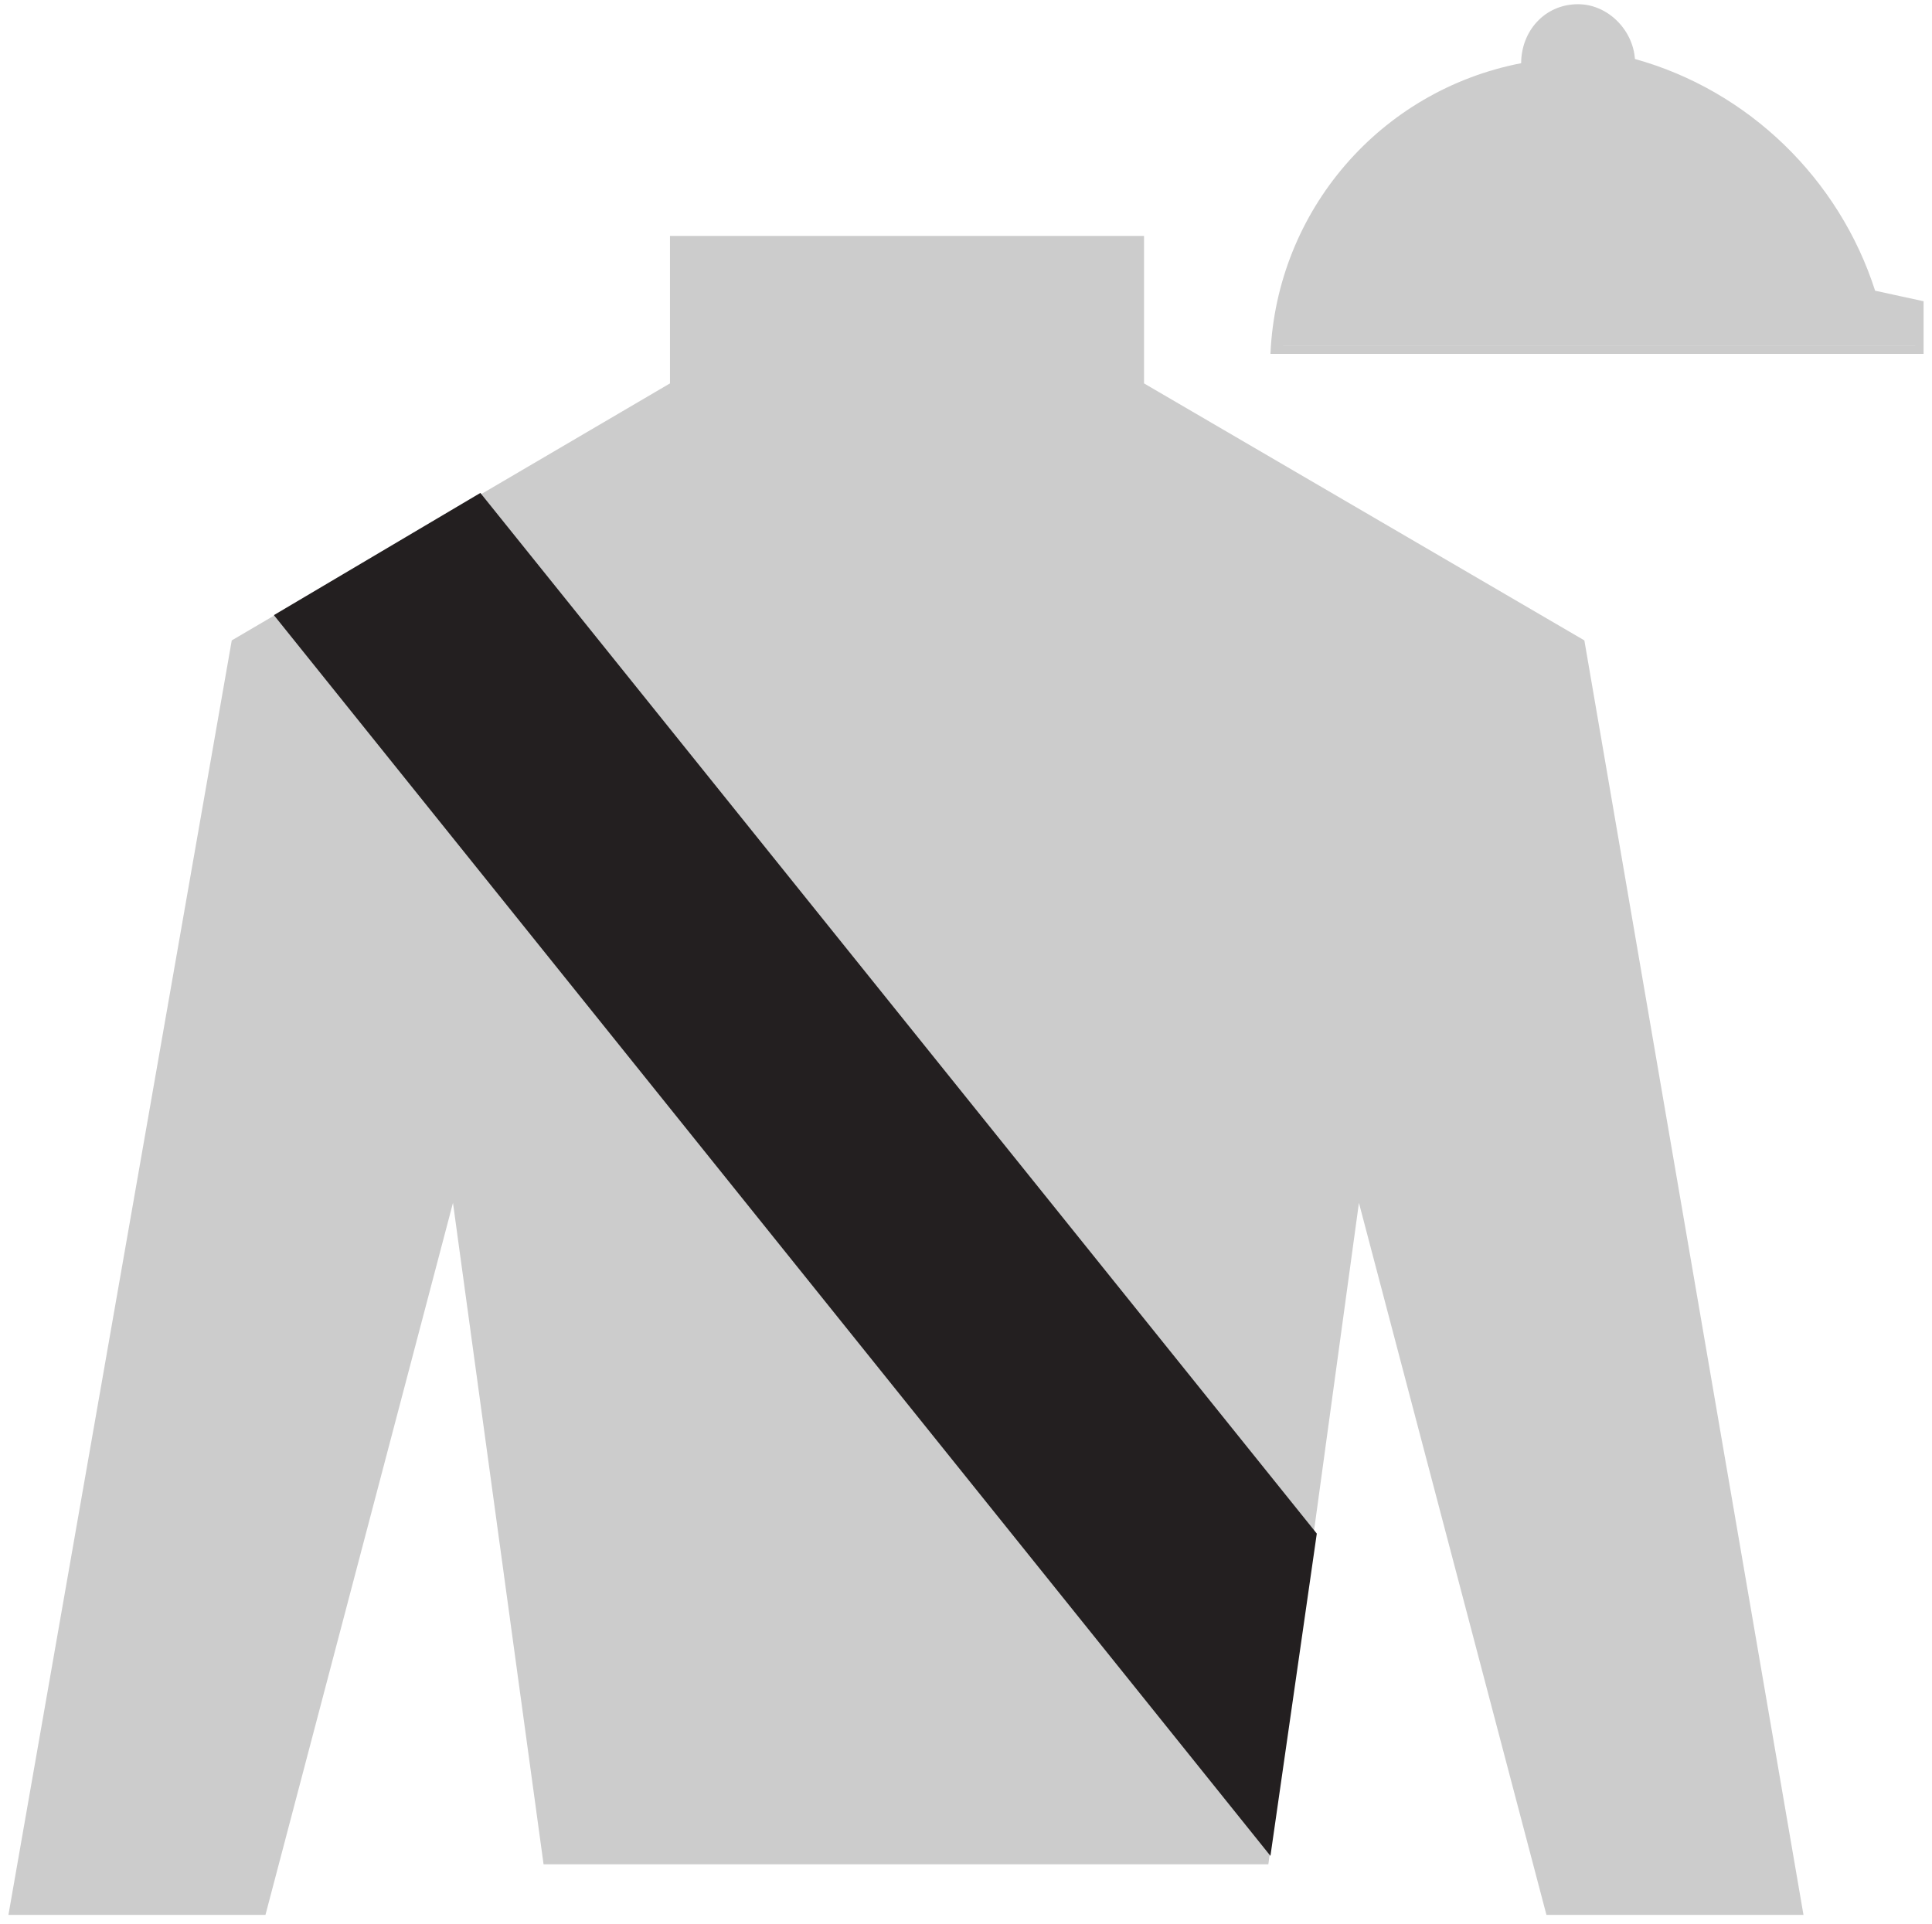
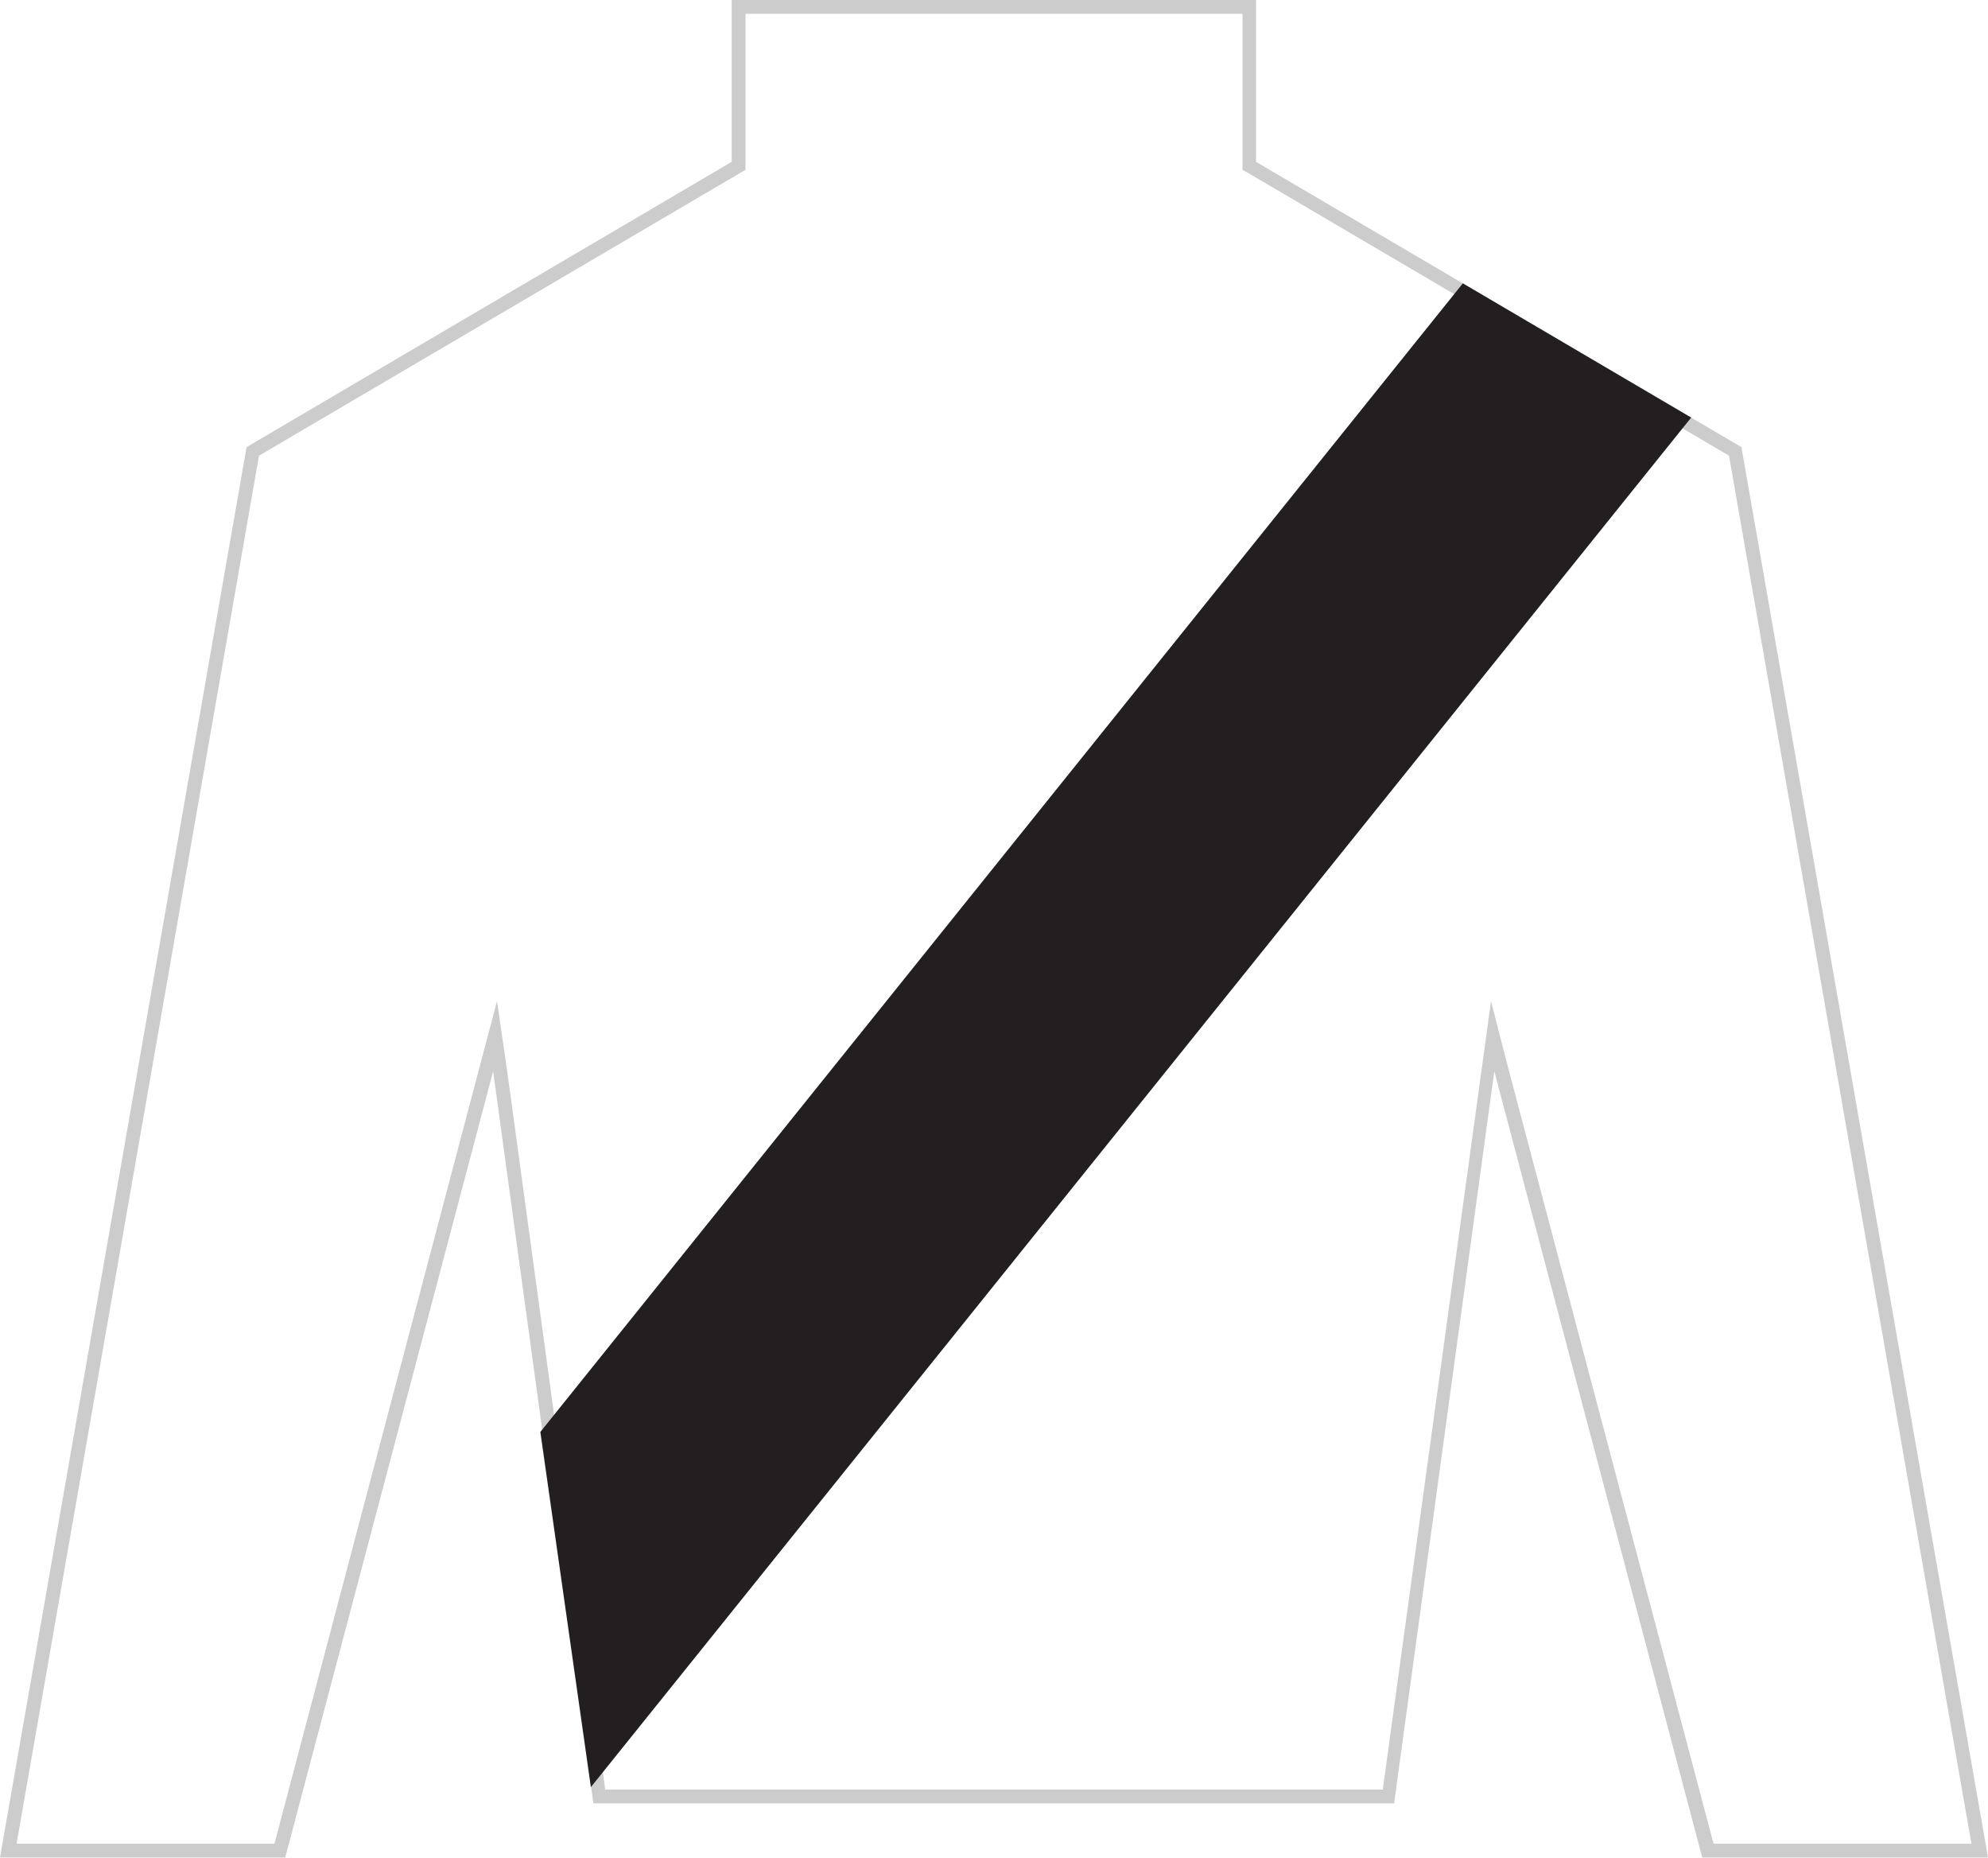
- <svg xmlns="http://www.w3.org/2000/svg" version="1.1" id="Layer_1" x="0px" y="0px" viewBox="0 0 91.7 91.3" style="enable-background:new 0 0 91.7 91.3;" xml:space="preserve">
-   <style type="text/css">
- 	.st0{fill:#CCCCCC;}
- 	.st1{fill:#231F20;}
- </style>
+ <svg xmlns="http://www.w3.org/2000/svg" viewBox="0 0 72 67.26">
+   <defs>
+     <style>.cls-1{fill:#ccc;}.cls-2{fill:#231f20;}</style>
+   </defs>
  <g id="background">
-     <g>
-       <polygon class="st0" points="73.7,90.7 64.5,55.9 60.1,88.4 26.1,88.4 21.6,55.9 12.4,90.7 0.7,90.7 11.2,30.5 32.1,18.3     32.1,11.5 54.1,11.5 54.1,18.3 74.9,30.5 85.5,90.7   " />
-       <path class="st0" d="M53.8,11.7v6.5v0.3l0.2,0.1l20.7,12.1l10.4,59.7H73.9l-8.8-33.4l-0.6-2.4l-0.3,2.5l-4.2,31H26.3l-4.2-31    l-0.3-2.5l-0.6,2.4l-8.8,33.4H1l10.4-59.7l20.7-12.1l0.2-0.1v-0.3v-6.5H53.8 M54.3,11.2H31.8v7L11,30.4L0.4,90.9h12.2l8.9-33.8    l4.3,31.4h34.4l4.3-31.4l8.9,33.8h12.2L75.2,30.4L54.3,18.2V11.2L54.3,11.2z" />
-     </g>
-     <g>
-       <path class="st0" d="M60.6,16.6C61,10,65.8,4.5,72.2,3.2l0.2,0l0-0.2c0-0.7,0.2-1.3,0.7-1.8c0.4-0.5,1.1-0.7,1.7-0.8c0,0,0,0,0,0    c1.4,0,2.5,1,2.5,2.4l0,0.2l0.2,0c5.3,1.5,9.5,5.6,11.2,10.8l0,0.1l2.3,0.4v2.1H60.6z" />
-       <path class="st0" d="M74.9,0.7c1.2,0,2.2,0.9,2.2,2.1l0,0.4l0.4,0.1c5.3,1.5,9.4,5.5,11.1,10.7l0.1,0.3l0.3,0.1l1.9,0.4v1.6H60.9    C61.4,10,66,4.7,72.3,3.5l0.4-0.1l0-0.4c0-0.6,0.2-1.1,0.6-1.6C73.7,1,74.2,0.7,74.9,0.7L74.9,0.7 M74.9,0.2    C74.9,0.2,74.8,0.2,74.9,0.2c-1.6,0-2.7,1.3-2.7,2.8c-6.7,1.3-11.6,7-11.9,13.8h31v-2.5L89,13.8c-1.7-5.3-6-9.5-11.4-11    C77.5,1.4,76.3,0.2,74.9,0.2L74.9,0.2z" />
-     </g>
+     <path class="cls-1" d="M45,.5V6.15l.25.14L62.62,16.5,71.4,66.76H62.06L54.62,38.66,54,36.25l-.34,2.48L50.08,64.8H21.92L18.36,38.72,18,36.25l-.64,2.42L9.94,66.76H.6L9.38,16.5,26.76,6.29,27,6.15V.5H45m.5-.5h-19V5.86L8.93,16.19,0,67.26H10.33l7.53-28.47L21.49,65.3h29l3.63-26.51,7.53,28.47H72L63.07,16.19,45.49,5.86V0Z" />
  </g>
  <g id="pattern">
-     <polygon class="st1" points="13,29.2 60.3,88.1 62.5,72.8 22.8,23.4  " />
+     <polygon class="cls-2" points="61.25 15.12 21.4 64.71 19.57 51.85 52.98 10.26 61.25 15.12" />
  </g>
</svg>
